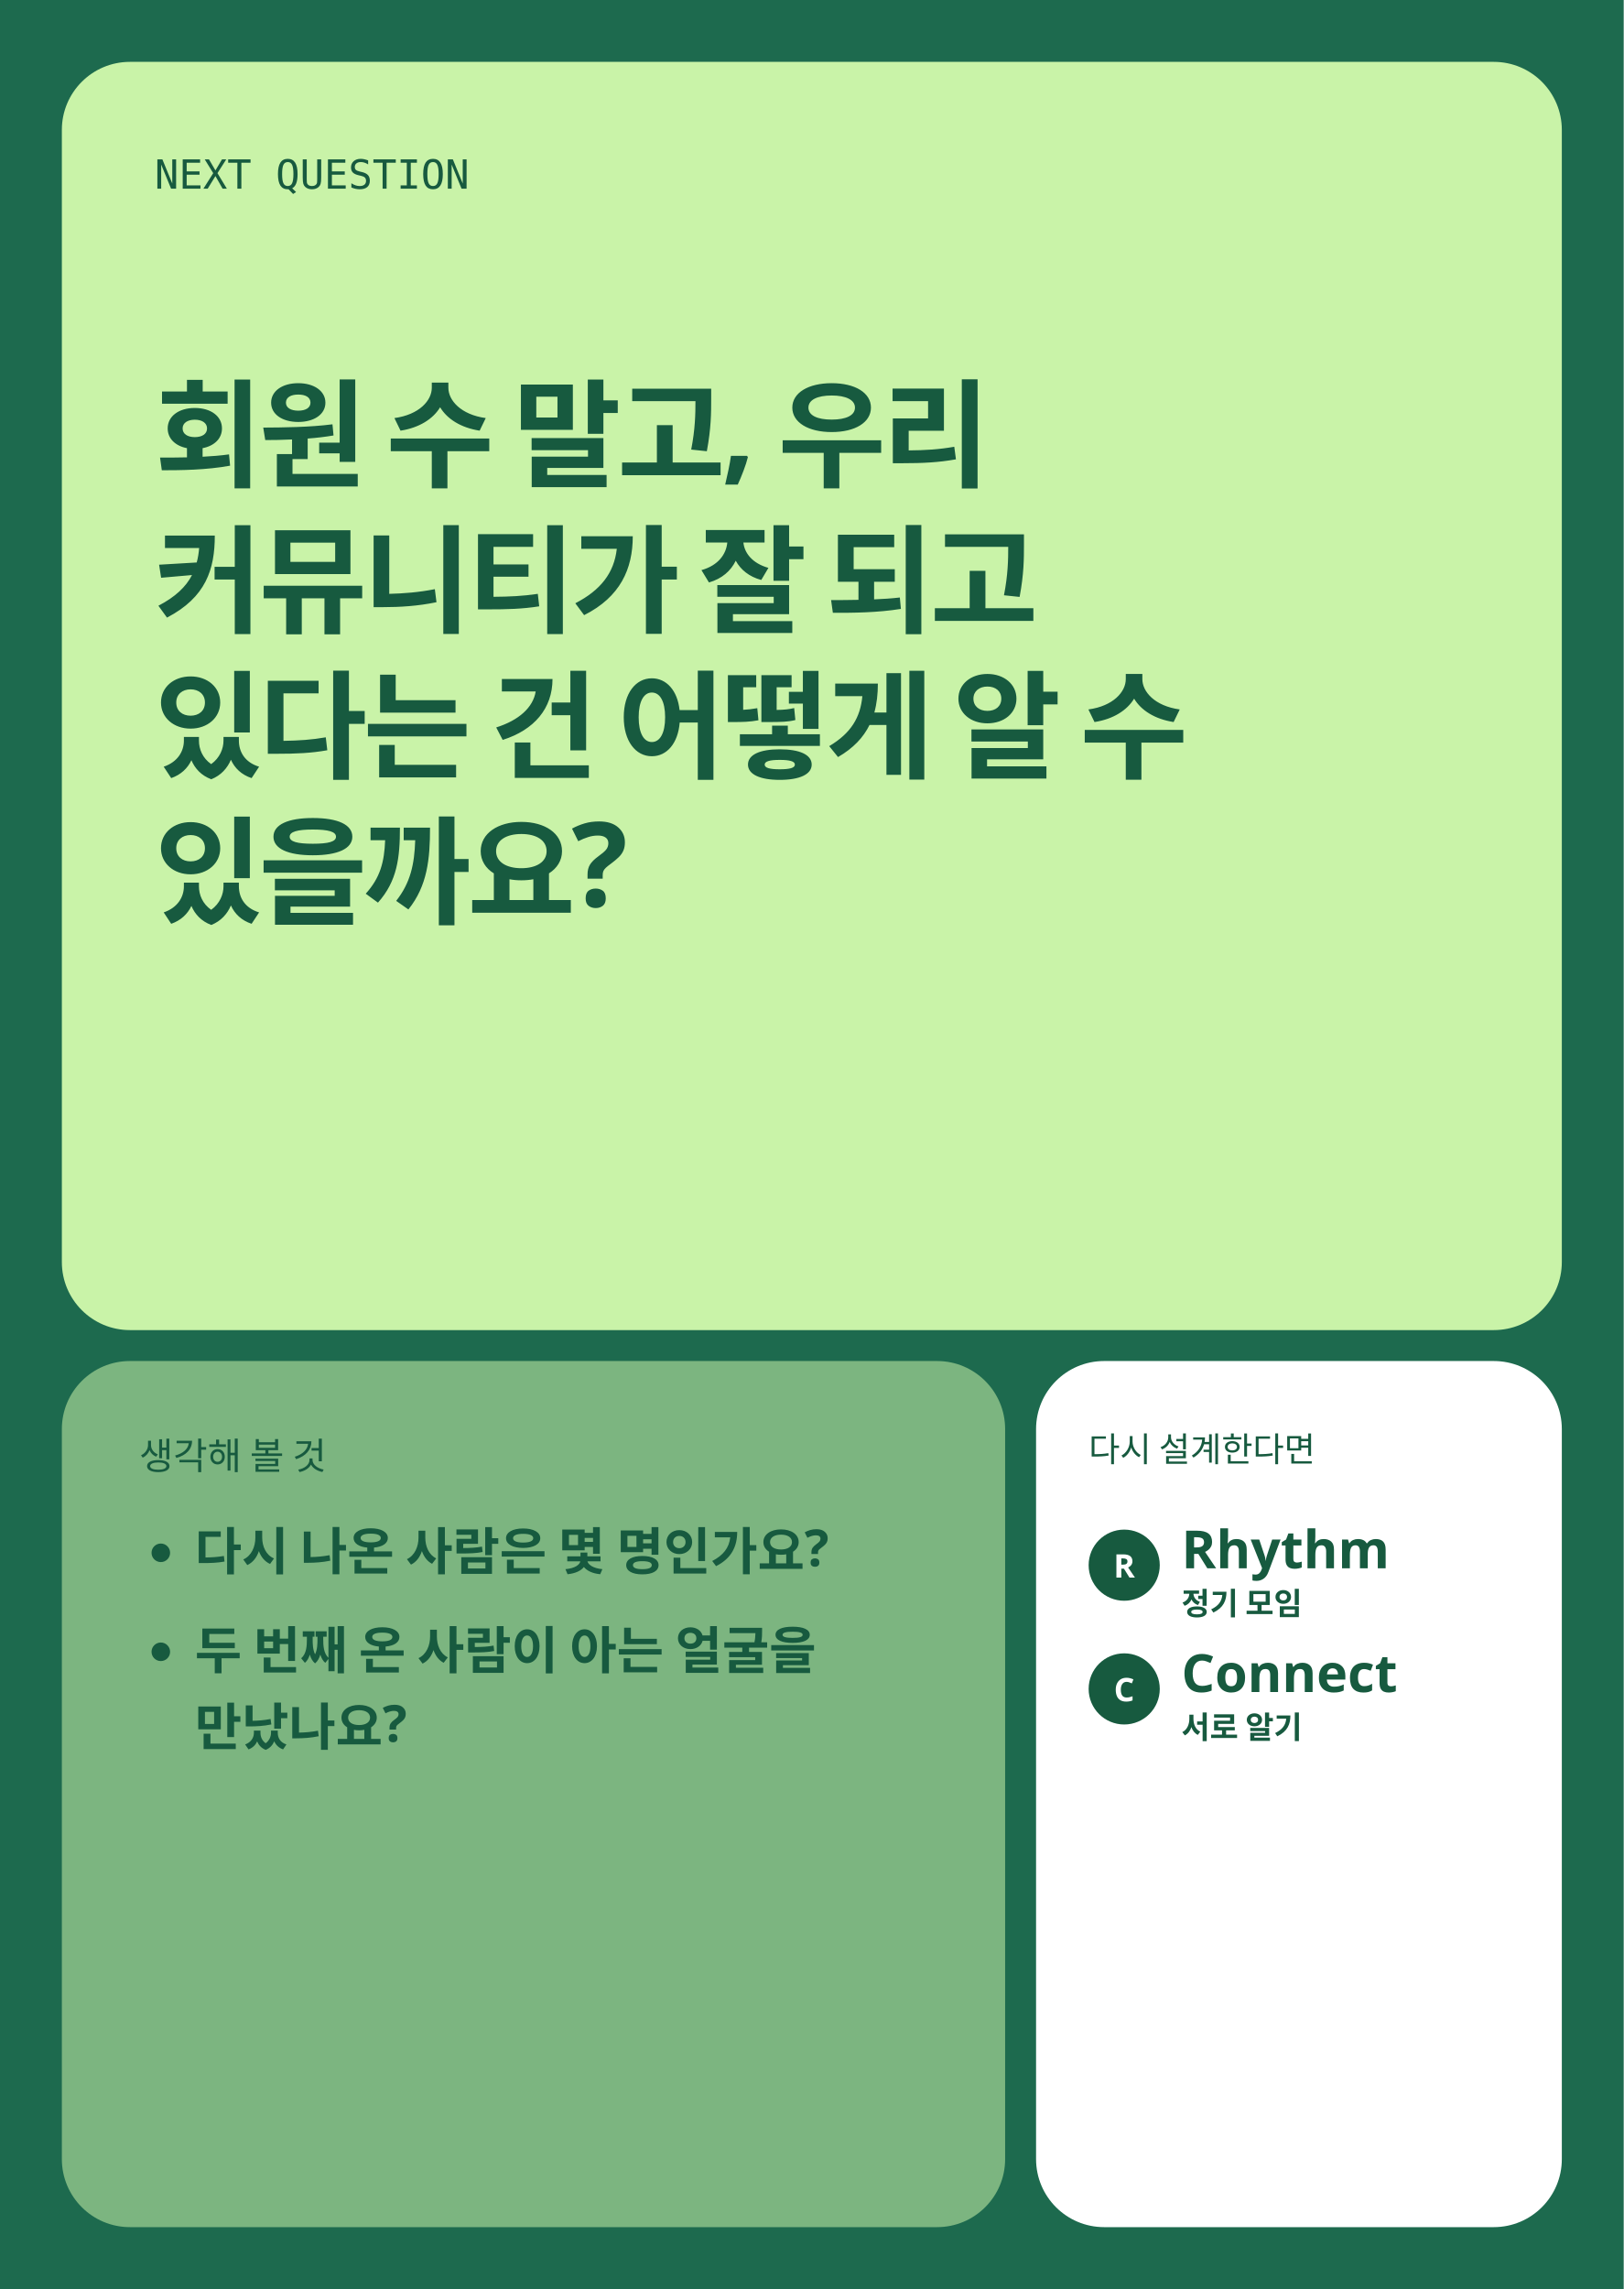
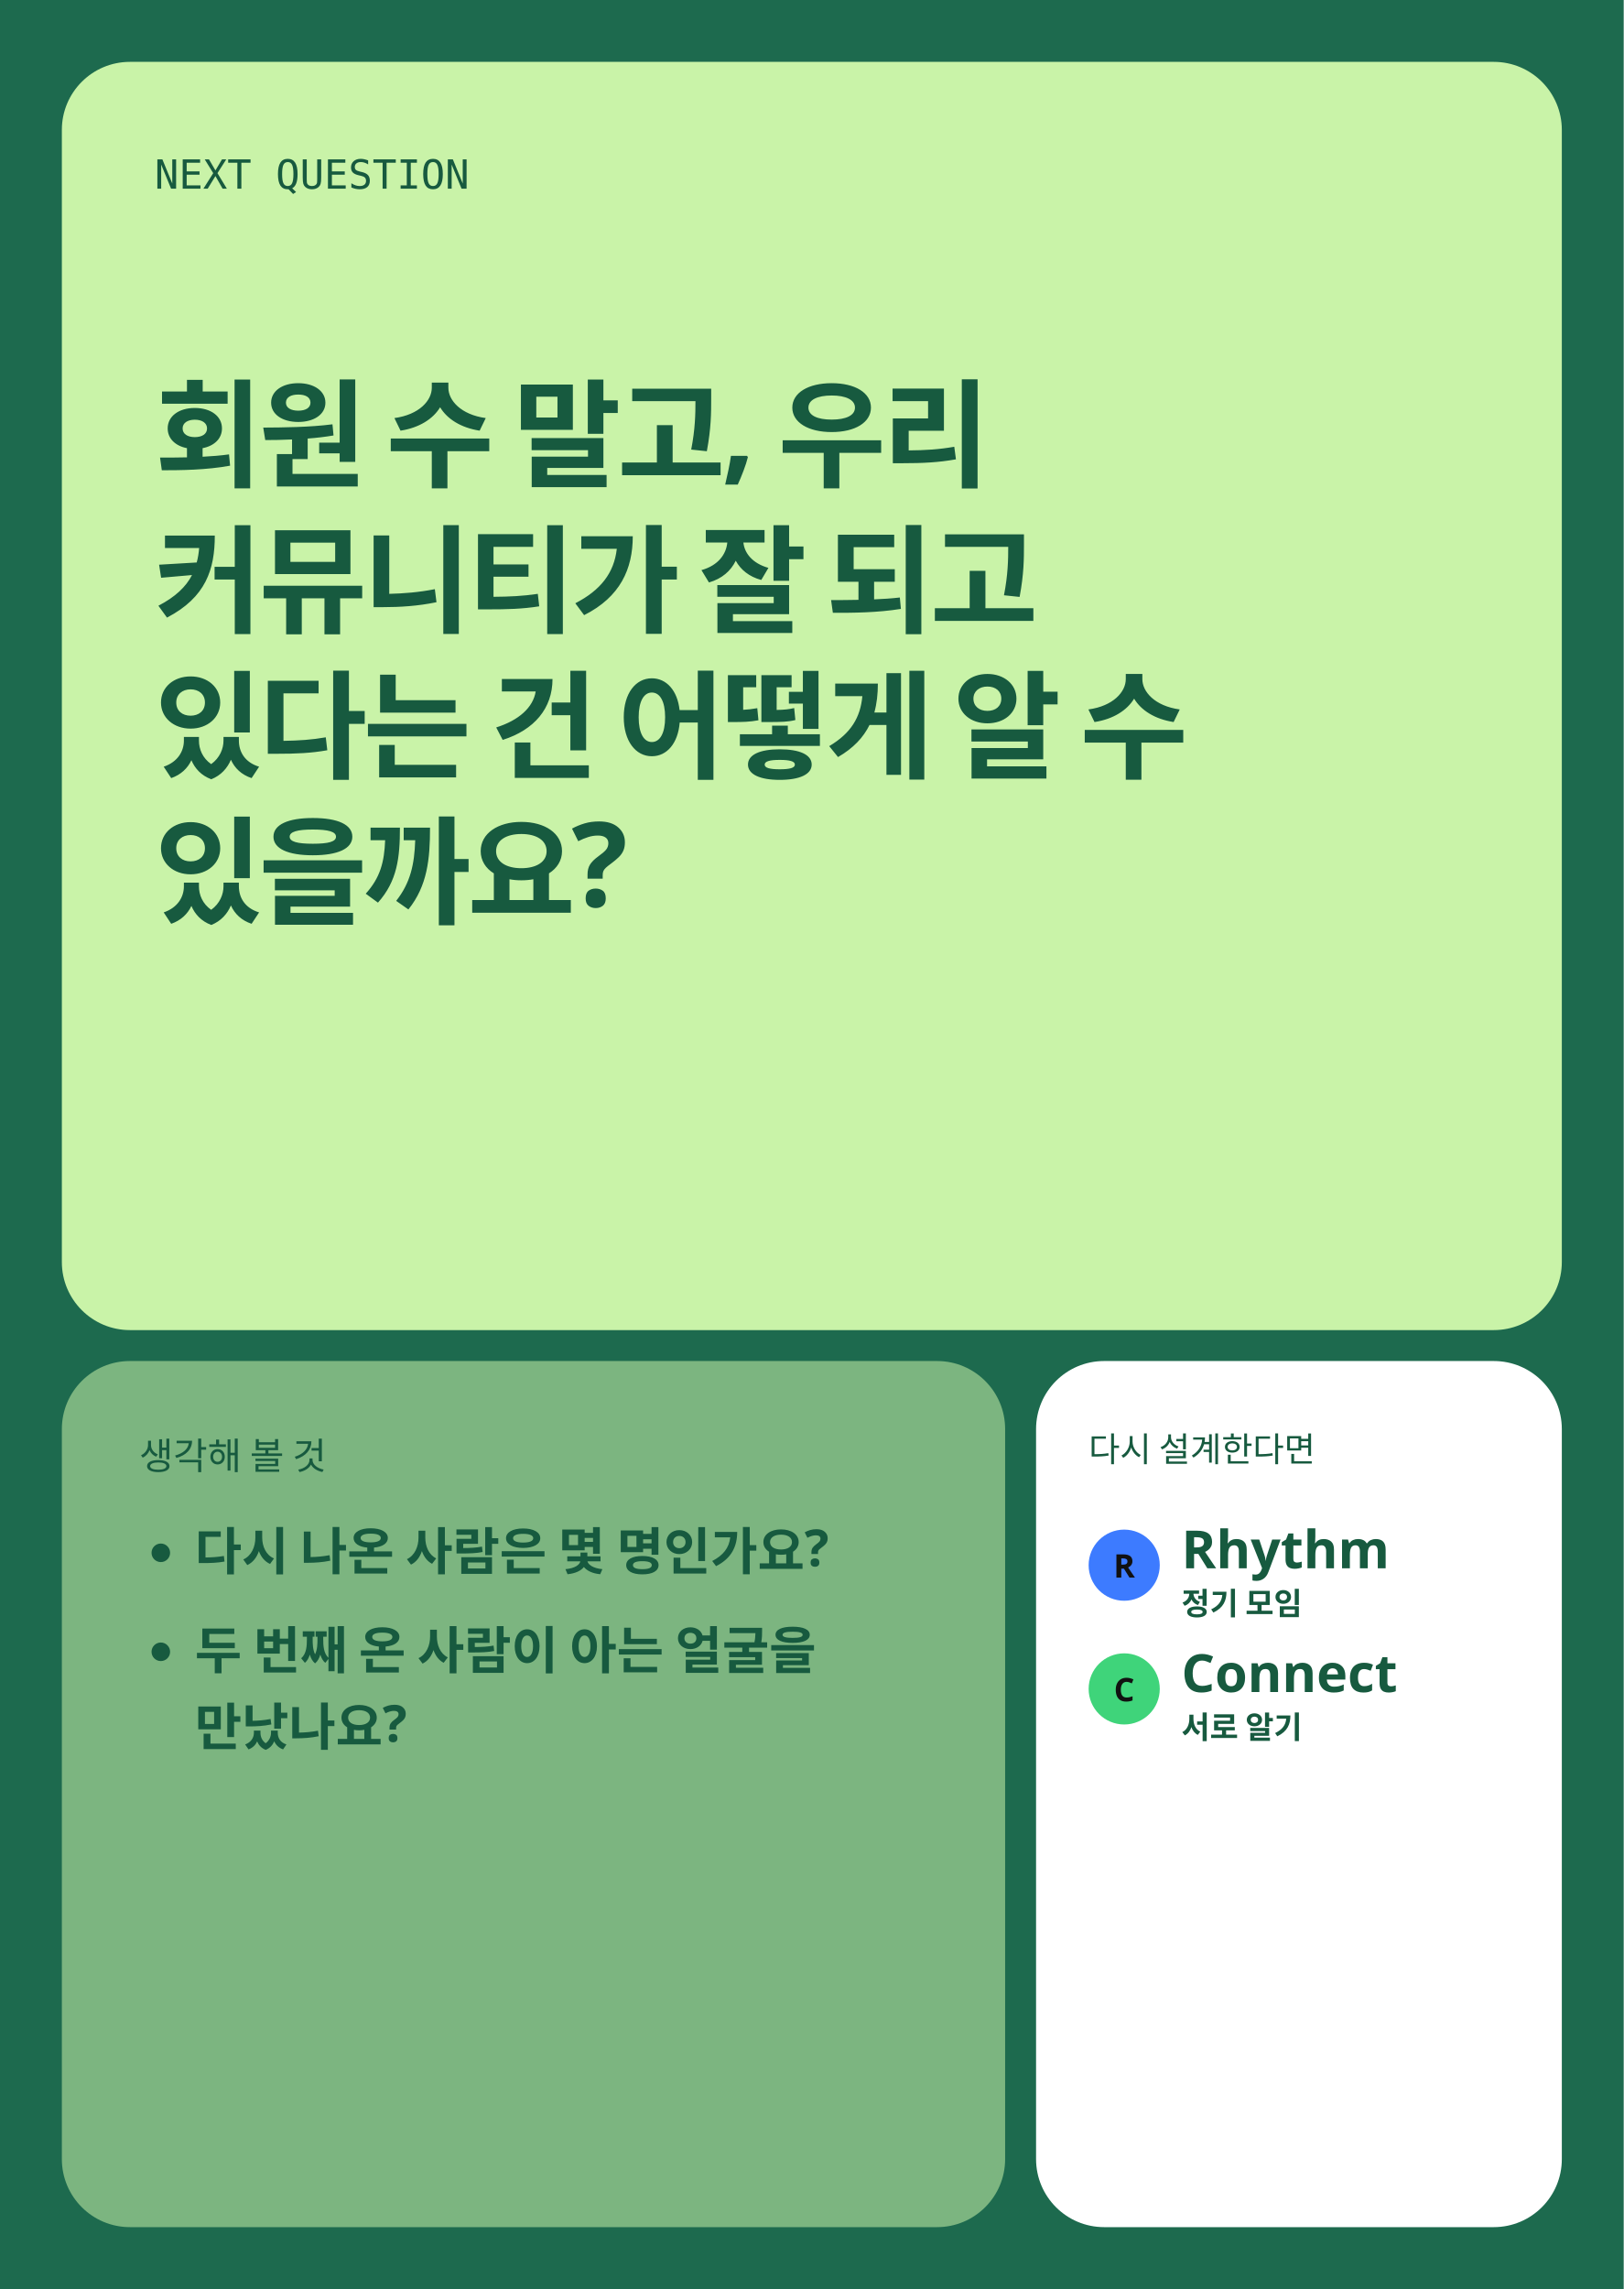
<svg xmlns="http://www.w3.org/2000/svg" width="105mm" height="148mm" viewBox="0 0 1050 1480">
  <g id="background">
    <rect width="1050" height="1480" fill="#1d6a4e" />
  </g>
  <g id="panel-question">
    <rect x="40" y="40" width="970" height="820" rx="44" fill="#c9f3a8" />
    <text x="100" y="122" font-family="'IBM Plex Mono', 'DejaVu Sans Mono', 'Courier New', monospace" font-size="26" font-weight="400" fill="#175a3f" text-anchor="start" letter-spacing="0">
      <tspan x="100" dy="0.0">NEXT QUESTION</tspan>
    </text>
    <text x="100" y="309.0" font-family="Pretendard, 'Apple SD Gothic Neo', 'Malgun Gothic', sans-serif" font-size="76" font-weight="700" fill="#175a3f" text-anchor="start" letter-spacing="-2.5">
      <tspan x="100" dy="0.0">회원 수 말고, 우리</tspan>
      <tspan x="100" dy="94.2">커뮤니티가 잘 되고</tspan>
      <tspan x="100" dy="94.2">있다는 건 어떻게 알 수</tspan>
      <tspan x="100" dy="94.2">있을까요?</tspan>
    </text>
  </g>
  <g id="panel-think">
    <rect x="40" y="880" width="610" height="560" rx="44" fill="#7cb580" />
    <text x="90" y="950" font-family="'IBM Plex Mono', 'DejaVu Sans Mono', 'Courier New', monospace" font-size="24" font-weight="400" fill="#175a3f" text-anchor="start" letter-spacing="0">
      <tspan x="90" dy="0.0">생각해 볼 것</tspan>
    </text>
    <circle cx="104" cy="1004" r="6" fill="#175a3f" />
    <text x="126" y="1015" font-family="Pretendard, 'Apple SD Gothic Neo', 'Malgun Gothic', sans-serif" font-size="33" font-weight="600" fill="#175a3f" text-anchor="start" letter-spacing="0">
      <tspan x="126" dy="0.0">다시 나온 사람은 몇 명인가요?</tspan>
    </text>
    <circle cx="104" cy="1068" r="6" fill="#175a3f" />
    <text x="126" y="1079" font-family="Pretendard, 'Apple SD Gothic Neo', 'Malgun Gothic', sans-serif" font-size="33" font-weight="600" fill="#175a3f" text-anchor="start" letter-spacing="0">
      <tspan x="126" dy="0.0">두 번째 온 사람이 아는 얼굴을</tspan>
      <tspan x="126" dy="49.5">만났나요?</tspan>
    </text>
  </g>
  <g id="panel-skill">
    <rect x="670" y="880" width="340" height="560" rx="44" fill="#ffffff" />
    <text x="704" y="945" font-family="'IBM Plex Mono', 'DejaVu Sans Mono', 'Courier New', monospace" font-size="22" font-weight="400" fill="#175a3f" text-anchor="start" letter-spacing="0">
      <tspan x="704" dy="0.0">다시 설계한다면</tspan>
    </text>
-     <circle cx="727" cy="1012" r="23" fill="#175a3f" />
-     <text x="727" y="1020" font-family="Pretendard, 'Apple SD Gothic Neo', 'Malgun Gothic', sans-serif" font-size="21" font-weight="700" fill="#ffffff" text-anchor="middle" letter-spacing="0">
+     <circle cx="727" cy="1012" r="23" fill="#3d7bff" />
+     <text x="727" y="1020" font-family="Pretendard, 'Apple SD Gothic Neo', 'Malgun Gothic', sans-serif" font-size="21" font-weight="800" fill="#111111" text-anchor="middle" letter-spacing="0">
      <tspan x="727" dy="0.0">R</tspan>
    </text>
    <text x="764" y="1014" font-family="Pretendard, 'Apple SD Gothic Neo', 'Malgun Gothic', sans-serif" font-size="34" font-weight="700" fill="#175a3f" text-anchor="start" letter-spacing="0">
      <tspan x="764" dy="0.0">Rhythm</tspan>
    </text>
    <text x="764" y="1044" font-family="Pretendard, 'Apple SD Gothic Neo', 'Malgun Gothic', sans-serif" font-size="20" font-weight="600" fill="#175a3f" text-anchor="start" letter-spacing="0">
      <tspan x="764" dy="0.0">정기 모임</tspan>
    </text>
-     <circle cx="727" cy="1092" r="23" fill="#175a3f" />
-     <text x="727" y="1100" font-family="Pretendard, 'Apple SD Gothic Neo', 'Malgun Gothic', sans-serif" font-size="21" font-weight="700" fill="#ffffff" text-anchor="middle" letter-spacing="0">
+     <circle cx="727" cy="1092" r="23" fill="#3fd47a" />
+     <text x="727" y="1100" font-family="Pretendard, 'Apple SD Gothic Neo', 'Malgun Gothic', sans-serif" font-size="21" font-weight="800" fill="#111111" text-anchor="middle" letter-spacing="0">
      <tspan x="727" dy="0.0">C</tspan>
    </text>
    <text x="764" y="1094" font-family="Pretendard, 'Apple SD Gothic Neo', 'Malgun Gothic', sans-serif" font-size="34" font-weight="700" fill="#175a3f" text-anchor="start" letter-spacing="0">
      <tspan x="764" dy="0.0">Connect</tspan>
    </text>
    <text x="764" y="1124" font-family="Pretendard, 'Apple SD Gothic Neo', 'Malgun Gothic', sans-serif" font-size="20" font-weight="600" fill="#175a3f" text-anchor="start" letter-spacing="0">
      <tspan x="764" dy="0.0">서로 알기</tspan>
    </text>
  </g>
</svg>
